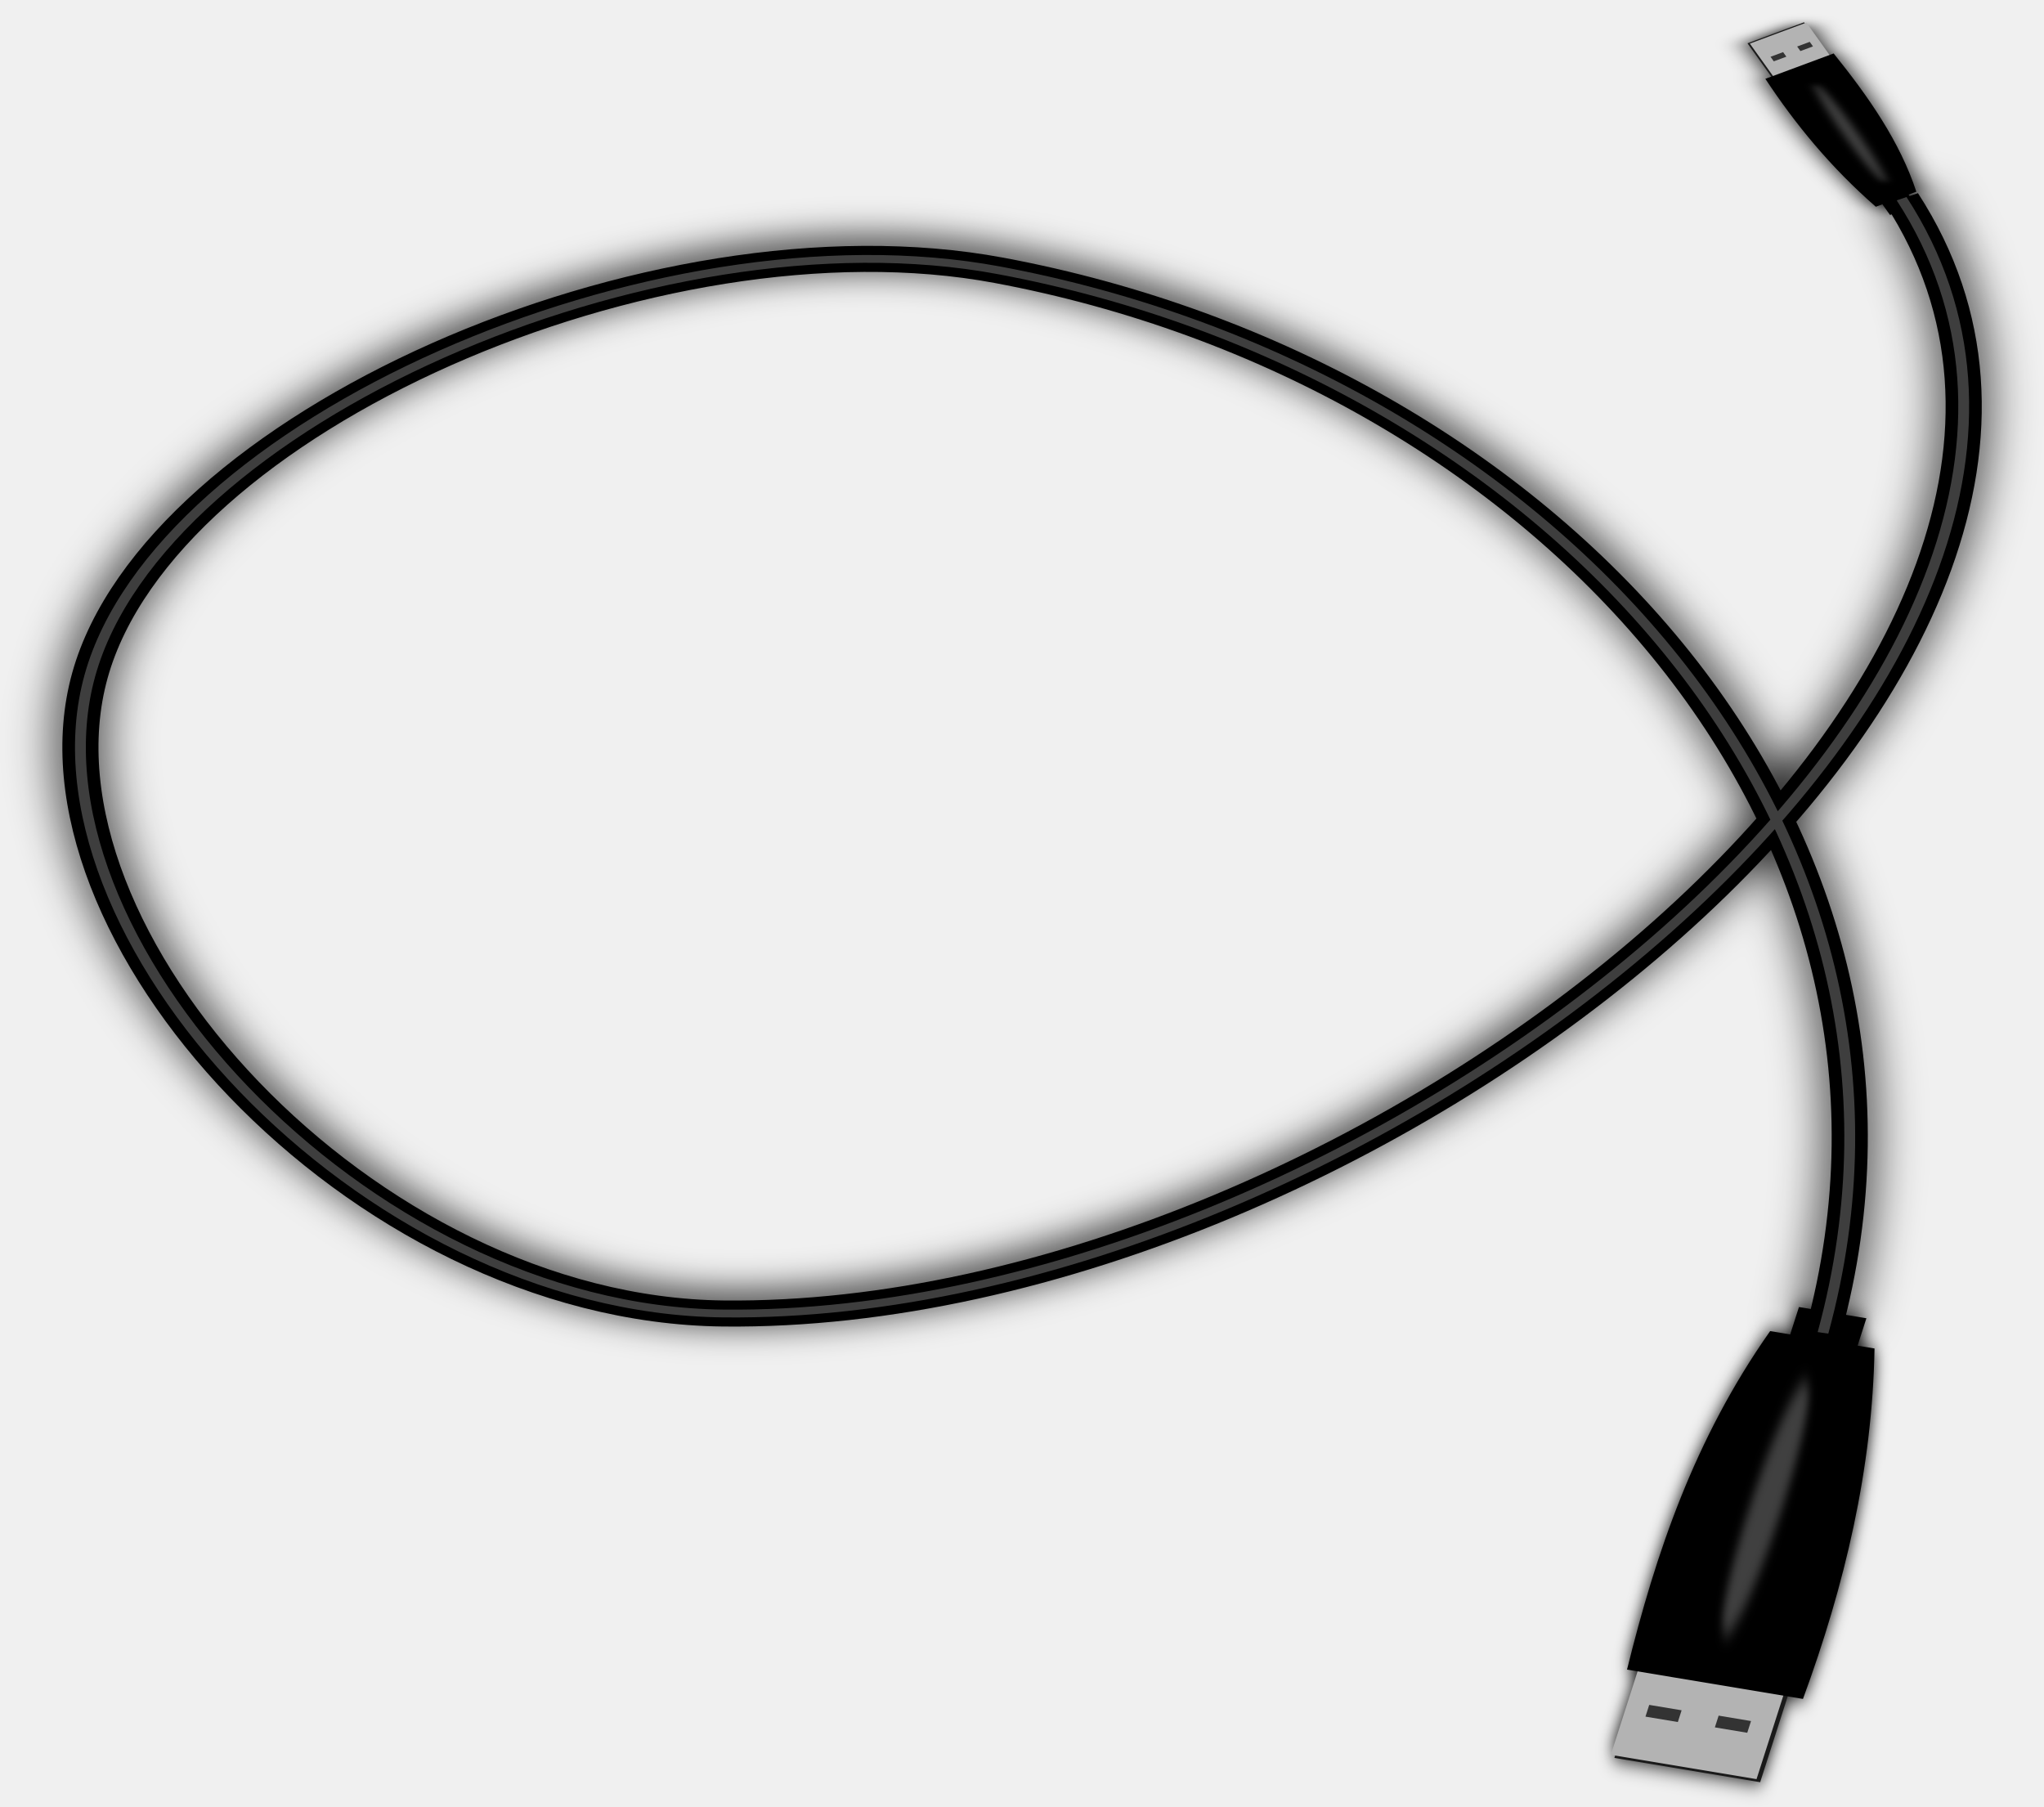
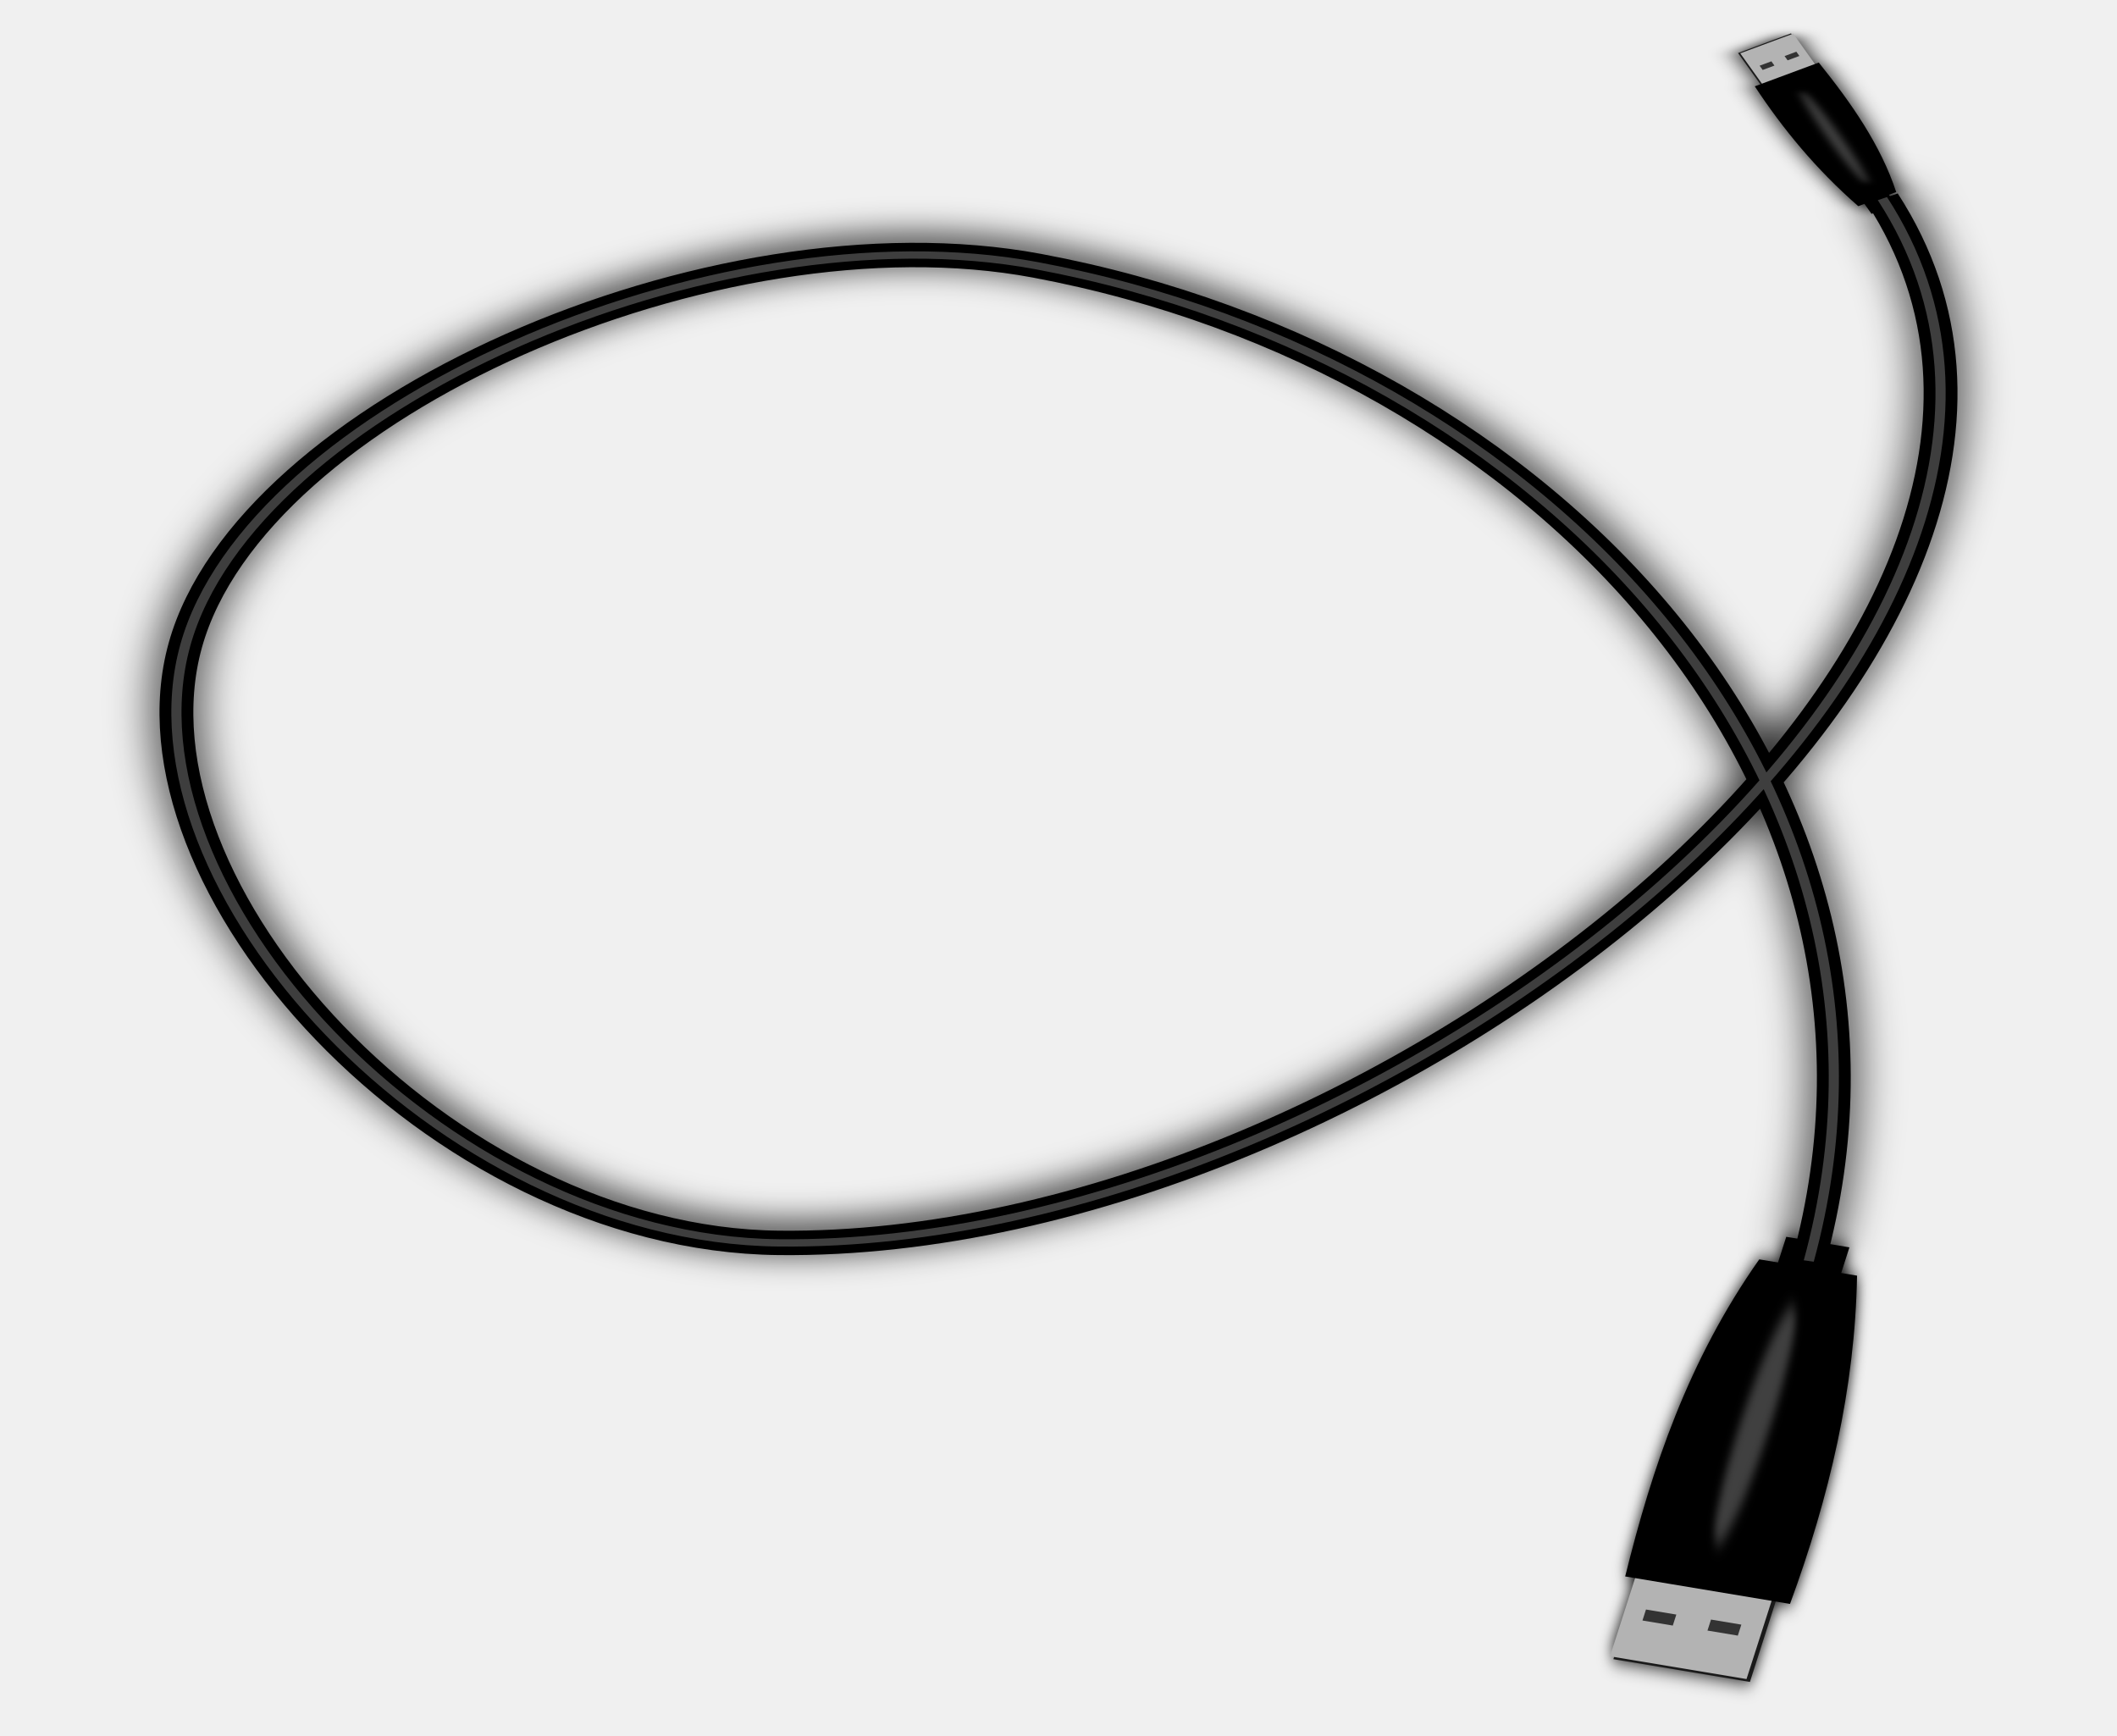
- <svg xmlns="http://www.w3.org/2000/svg" width="428.641" height="378.871" id="svg2" version="1.1">
+ <svg xmlns="http://www.w3.org/2000/svg" width="473.928" height="388.543" id="svg2" version="1.1">
  <defs id="defs4">
-     <filter color-interpolation-filters="sRGB" height="1.985" y="-0.492" width="1.152" x="-0.076" id="filter3772">
+     <filter height="1.985" y="-0.492" width="1.152" x="-0.076" id="filter3772" style="color-interpolation-filters:sRGB">
      <feGaussianBlur id="feGaussianBlur3774" stdDeviation="3.433" />
    </filter>
-     <filter color-interpolation-filters="sRGB" id="filter3766">
-       <feGaussianBlur id="feGaussianBlur3768" stdDeviation="10.994" />
-     </filter>
-     <filter id="filter3950" color-interpolation-filters="sRGB">
+     <filter id="filter3950" style="color-interpolation-filters:sRGB">
      <feGaussianBlur stdDeviation="7.178" id="feGaussianBlur3952" />
    </filter>
-     <filter id="filter3974" x="-0.117" width="1.234" y="-0.038" height="1.075" color-interpolation-filters="sRGB">
+     <filter id="filter3974" x="-0.117" width="1.234" y="-0.038" height="1.075" style="color-interpolation-filters:sRGB">
      <feGaussianBlur stdDeviation="3.859" id="feGaussianBlur3976" />
    </filter>
-     <filter id="filter4002" x="-0.173" width="1.345" y="-0.088" height="1.176" color-interpolation-filters="sRGB">
+     <filter id="filter4002" x="-0.173" width="1.345" y="-0.088" height="1.176" style="color-interpolation-filters:sRGB">
      <feGaussianBlur stdDeviation="8.573" id="feGaussianBlur4004" />
    </filter>
  </defs>
-   <g id="layer1" transform="translate(-31.2514,-37.15239)">
-     <path style="opacity:0.348;fill:#e6e6e6;fill-opacity:1;stroke:none;filter:url(#filter3766)" d="m 677.156,246.643 0,223.781 c 0,15.318 -12.338,27.656 -27.656,27.656 l -503.781,0 0,15.219 c 0,15.318 12.338,27.625 27.656,27.625 l 518.969,0 c 15.318,0 27.656,-12.307 27.656,-27.625 l 0,-239 c 0,-15.318 -12.338,-27.656 -27.656,-27.656 l -15.188,0 z" id="rect2987" transform="matrix(0.5115487,0,0,0.5115487,1002.827,16.31645)" />
+   <g id="layer1" transform="translate(-8.621525,-34.35471)">
    <g id="g4006" transform="matrix(0.7574277,0,0,0.5459625,-3.65081,99.03079)">
      <g style="fill:#000000;filter:url(#filter3974)" id="g3954" transform="matrix(-0.2076022,0.897856,0.7242033,0.1674502,156.5355,-168.2025)">
        <rect y="676.847" x="493.993" height="25.771" width="23.763" id="rect3956" style="fill:#000000;fill-opacity:1;stroke:none" />
-         <path id="path3958" d="m 686.23,662.358 0,52.375 -53.812,0 0,3.344 57.156,0 0,-55.719 -3.344,0 z" style="fill:#000000;fill-opacity:1;stroke:none" />
+         <path id="path3958" d="m 686.23,662.358 v 52.375 h -53.812 v 3.344 h 57.156 v -55.719 z" style="fill:#000000;fill-opacity:1;stroke:none" />
        <rect y="660.689" x="631.429" height="55.714" width="57.143" id="rect3960" style="fill:#000000;fill-opacity:1;stroke:none" />
-         <path id="path3962" d="m 505.714,669.189 c 49.048,-15.02 98.095,-15.609 147.143,-12.541 l 0,67.268 c -49.048,1.937 -98.095,-1.584 -147.143,-14.822 z" style="fill:#000000;fill-opacity:1;stroke:none" />
+         <path id="path3962" d="m 505.714,669.189 c 49.048,-15.02 98.095,-15.609 147.143,-12.541 v 67.268 c -49.048,1.937 -98.095,-1.584 -147.143,-14.822 z" style="fill:#000000;fill-opacity:1;stroke:none" />
        <rect y="668.815" x="665.686" height="12.383" width="5.02" id="rect3964" style="fill:#000000;fill-opacity:1;stroke:none" />
        <rect style="fill:#000000;fill-opacity:1;stroke:none" id="rect3966" width="5.02" height="12.383" x="665.351" y="695.255" />
-         <path transform="matrix(1,0,0,0.7142681,0,194.9269)" d="m 632.218,690.569 c 0,4.621 -24.275,8.367 -54.219,8.367 -29.944,0 -54.219,-3.746 -54.219,-8.367 0,-4.621 24.275,-8.367 54.219,-8.367 29.944,0 54.219,3.746 54.219,8.367 z" id="path3968" style="opacity:0.253;fill:#000000;fill-opacity:1;stroke:none;filter:url(#filter3772)" />
+         <ellipse transform="matrix(1,0,0,0.7142681,0,194.9269)" id="path3968" style="opacity:0.253;fill:#000000;fill-opacity:1;stroke:none;filter:url(#filter3772)" cx="577.999" cy="690.569" rx="54.219" ry="8.367" />
      </g>
-       <path style="fill:none;stroke:#000000;stroke-width:10;stroke-linecap:butt;stroke-linejoin:miter;stroke-miterlimit:4;stroke-opacity:1;stroke-dasharray:none;filter:url(#filter3950)" d="M 572.572,-39.069 C 654.665,136.336 425.801,391.776 246.401,389.108 145.949,387.614 51.22,242.534 70.977,144.033 90.374,47.324 227.198,-36.31 322.676,-11.553 473.53,27.562 589.15,201.997 550.806,396.539" id="path3946" />
+       <path style="fill:none;stroke:#000000;stroke-width:10;stroke-linecap:butt;stroke-linejoin:miter;stroke-miterlimit:4;stroke-dasharray:none;stroke-opacity:1;filter:url(#filter3950)" d="M 572.572,-39.069 C 654.665,136.336 425.801,391.776 246.401,389.108 145.949,387.614 51.22,242.534 70.977,144.033 90.374,47.324 227.198,-36.31 322.676,-11.553 473.53,27.562 589.15,201.997 550.806,396.539" id="path3946" />
      <g style="fill:#000000;filter:url(#filter4002)" transform="matrix(-0.1795524,-0.3485202,-0.2811136,0.1448255,855.5753,39.62606)" id="g3978">
        <rect style="fill:#000000;fill-opacity:1;stroke:none" id="rect3980" width="23.763" height="25.771" x="493.993" y="676.847" />
-         <path style="fill:#000000;fill-opacity:1;stroke:none" d="m 686.23,662.358 0,52.375 -53.812,0 0,3.344 57.156,0 0,-55.719 -3.344,0 z" id="path3982" />
+         <path style="fill:#000000;fill-opacity:1;stroke:none" d="m 686.23,662.358 v 52.375 h -53.812 v 3.344 h 57.156 v -55.719 z" id="path3982" />
        <rect style="fill:#000000;fill-opacity:1;stroke:none" id="rect3984" width="57.143" height="55.714" x="631.429" y="660.689" />
-         <path style="fill:#000000;fill-opacity:1;stroke:none" d="m 505.714,669.189 c 49.048,-15.02 98.095,-15.609 147.143,-12.541 l 0,67.268 c -49.048,1.937 -98.095,-1.584 -147.143,-14.822 z" id="path3986" />
+         <path style="fill:#000000;fill-opacity:1;stroke:none" d="m 505.714,669.189 c 49.048,-15.02 98.095,-15.609 147.143,-12.541 v 67.268 c -49.048,1.937 -98.095,-1.584 -147.143,-14.822 z" id="path3986" />
        <rect style="fill:#000000;fill-opacity:1;stroke:none" id="rect3988" width="5.02" height="12.383" x="665.686" y="668.815" />
        <rect y="695.255" x="665.351" height="12.383" width="5.02" id="rect3990" style="fill:#000000;fill-opacity:1;stroke:none" />
-         <path style="opacity:0.253;fill:#000000;fill-opacity:1;stroke:none;filter:url(#filter3772)" id="path3992" d="m 632.218,690.569 c 0,4.621 -24.275,8.367 -54.219,8.367 -29.944,0 -54.219,-3.746 -54.219,-8.367 0,-4.621 24.275,-8.367 54.219,-8.367 29.944,0 54.219,3.746 54.219,8.367 z" transform="matrix(1,0,0,0.7142681,0,194.9269)" />
+         <ellipse style="opacity:0.253;fill:#000000;fill-opacity:1;stroke:none;filter:url(#filter3772)" id="path3992" transform="matrix(1,0,0,0.7142681,0,194.9269)" cx="577.999" cy="690.569" rx="54.219" ry="8.367" />
      </g>
-       <path id="path2985" d="M 572.572,-37.024 C 654.665,138.38 425.801,393.821 246.401,391.153 145.949,389.659 51.22,244.579 70.977,146.077 90.374,49.369 227.198,-34.265 322.676,-9.509 473.53,29.606 589.15,204.042 550.806,398.584" style="fill:none;stroke:#000000;stroke-width:10;stroke-linecap:butt;stroke-linejoin:miter;stroke-miterlimit:4;stroke-opacity:1;stroke-dasharray:none" />
+       <path id="path2985" d="M 572.572,-37.024 C 654.665,138.38 425.801,393.821 246.401,391.153 145.949,389.659 51.22,244.579 70.977,146.077 90.374,49.369 227.198,-34.265 322.676,-9.509 473.53,29.606 589.15,204.042 550.806,398.584" style="fill:none;stroke:#000000;stroke-width:10;stroke-linecap:butt;stroke-linejoin:miter;stroke-miterlimit:4;stroke-dasharray:none;stroke-opacity:1" />
      <g transform="matrix(-0.2076022,0.897856,0.7242033,0.1674502,156.5355,-168.2025)" id="g3776">
        <rect style="fill:#000000;fill-opacity:1;stroke:none" id="rect3000" width="23.763" height="25.771" x="493.993" y="676.847" />
-         <path style="fill:#1a1a1a;fill-opacity:1;stroke:none" d="m 686.23,662.358 0,52.375 -53.812,0 0,3.344 57.156,0 0,-55.719 -3.344,0 z" id="rect3809" />
+         <path style="fill:#1a1a1a;fill-opacity:1;stroke:none" d="m 686.23,662.358 v 52.375 h -53.812 v 3.344 h 57.156 v -55.719 z" id="rect3809" />
        <rect style="fill:#b3b3b3;fill-opacity:1;stroke:none" id="rect3807" width="57.143" height="55.714" x="631.429" y="660.689" />
-         <path style="fill:#000000;fill-opacity:1;stroke:none" d="m 505.714,669.189 c 49.048,-15.02 98.095,-15.609 147.143,-12.541 l 0,67.268 c -49.048,1.937 -98.095,-1.584 -147.143,-14.822 z" id="rect3801" />
+         <path style="fill:#000000;fill-opacity:1;stroke:none" d="m 505.714,669.189 c 49.048,-15.02 98.095,-15.609 147.143,-12.541 v 67.268 c -49.048,1.937 -98.095,-1.584 -147.143,-14.822 z" id="rect3801" />
        <rect style="fill:#333333;fill-opacity:1;stroke:none" id="rect3814" width="5.02" height="12.383" x="665.686" y="668.815" />
        <rect y="695.255" x="665.351" height="12.383" width="5.02" id="rect3816" style="fill:#333333;fill-opacity:1;stroke:none" />
-         <path style="opacity:0.253;fill:#ffffff;fill-opacity:1;stroke:none;filter:url(#filter3772)" id="path3002" d="m 632.218,690.569 c 0,4.621 -24.275,8.367 -54.219,8.367 -29.944,0 -54.219,-3.746 -54.219,-8.367 0,-4.621 24.275,-8.367 54.219,-8.367 29.944,0 54.219,3.746 54.219,8.367 z" transform="matrix(1,0,0,0.7142681,0,194.9269)" />
+         <ellipse style="opacity:0.253;fill:#ffffff;fill-opacity:1;stroke:none;filter:url(#filter3772)" id="path3002" transform="matrix(1,0,0,0.7142681,0,194.9269)" cx="577.999" cy="690.569" rx="54.219" ry="8.367" />
      </g>
      <g id="g3917" transform="matrix(-0.1795524,-0.3485202,-0.2811136,0.1448255,855.5753,39.62606)">
        <rect y="676.847" x="493.993" height="25.771" width="23.763" id="rect3919" style="fill:#000000;fill-opacity:1;stroke:none" />
-         <path id="path3921" d="m 686.23,662.358 0,52.375 -53.812,0 0,3.344 57.156,0 0,-55.719 -3.344,0 z" style="fill:#1a1a1a;fill-opacity:1;stroke:none" />
+         <path id="path3921" d="m 686.23,662.358 v 52.375 h -53.812 v 3.344 h 57.156 v -55.719 z" style="fill:#1a1a1a;fill-opacity:1;stroke:none" />
        <rect y="660.689" x="631.429" height="55.714" width="57.143" id="rect3923" style="fill:#b3b3b3;fill-opacity:1;stroke:none" />
-         <path id="path3925" d="m 505.714,669.189 c 49.048,-15.02 98.095,-15.609 147.143,-12.541 l 0,67.268 c -49.048,1.937 -98.095,-1.584 -147.143,-14.822 z" style="fill:#000000;fill-opacity:1;stroke:none" />
+         <path id="path3925" d="m 505.714,669.189 c 49.048,-15.02 98.095,-15.609 147.143,-12.541 v 67.268 c -49.048,1.937 -98.095,-1.584 -147.143,-14.822 z" style="fill:#000000;fill-opacity:1;stroke:none" />
        <rect y="668.815" x="665.686" height="12.383" width="5.02" id="rect3927" style="fill:#333333;fill-opacity:1;stroke:none" />
        <rect style="fill:#333333;fill-opacity:1;stroke:none" id="rect3929" width="5.02" height="12.383" x="665.351" y="695.255" />
-         <path transform="matrix(1,0,0,0.7142681,0,194.9269)" d="m 632.218,690.569 c 0,4.621 -24.275,8.367 -54.219,8.367 -29.944,0 -54.219,-3.746 -54.219,-8.367 0,-4.621 24.275,-8.367 54.219,-8.367 29.944,0 54.219,3.746 54.219,8.367 z" id="path3931" style="opacity:0.253;fill:#ffffff;fill-opacity:1;stroke:none;filter:url(#filter3772)" />
+         <ellipse transform="matrix(1,0,0,0.7142681,0,194.9269)" id="path3931" style="opacity:0.253;fill:#ffffff;fill-opacity:1;stroke:none;filter:url(#filter3772)" cx="577.999" cy="690.569" rx="54.219" ry="8.367" />
      </g>
-       <path style="opacity:0.27;fill:none;stroke:#e6e6e6;stroke-width:3;stroke-linecap:butt;stroke-linejoin:miter;stroke-miterlimit:4;stroke-opacity:1;stroke-dasharray:none" d="M 572.572,-37.024 C 654.665,138.38 425.801,393.821 246.401,391.153 145.949,389.659 51.22,244.579 70.977,146.077 90.374,49.369 227.198,-34.265 322.676,-9.509 473.53,29.606 589.15,204.042 550.806,398.584" id="path3948" />
+       <path style="opacity:0.27;fill:none;stroke:#e6e6e6;stroke-width:3;stroke-linecap:butt;stroke-linejoin:miter;stroke-miterlimit:4;stroke-dasharray:none;stroke-opacity:1" d="M 572.572,-37.024 C 654.665,138.38 425.801,393.821 246.401,391.153 145.949,389.659 51.22,244.579 70.977,146.077 90.374,49.369 227.198,-34.265 322.676,-9.509 473.53,29.606 589.15,204.042 550.806,398.584" id="path3948" />
    </g>
  </g>
</svg>
